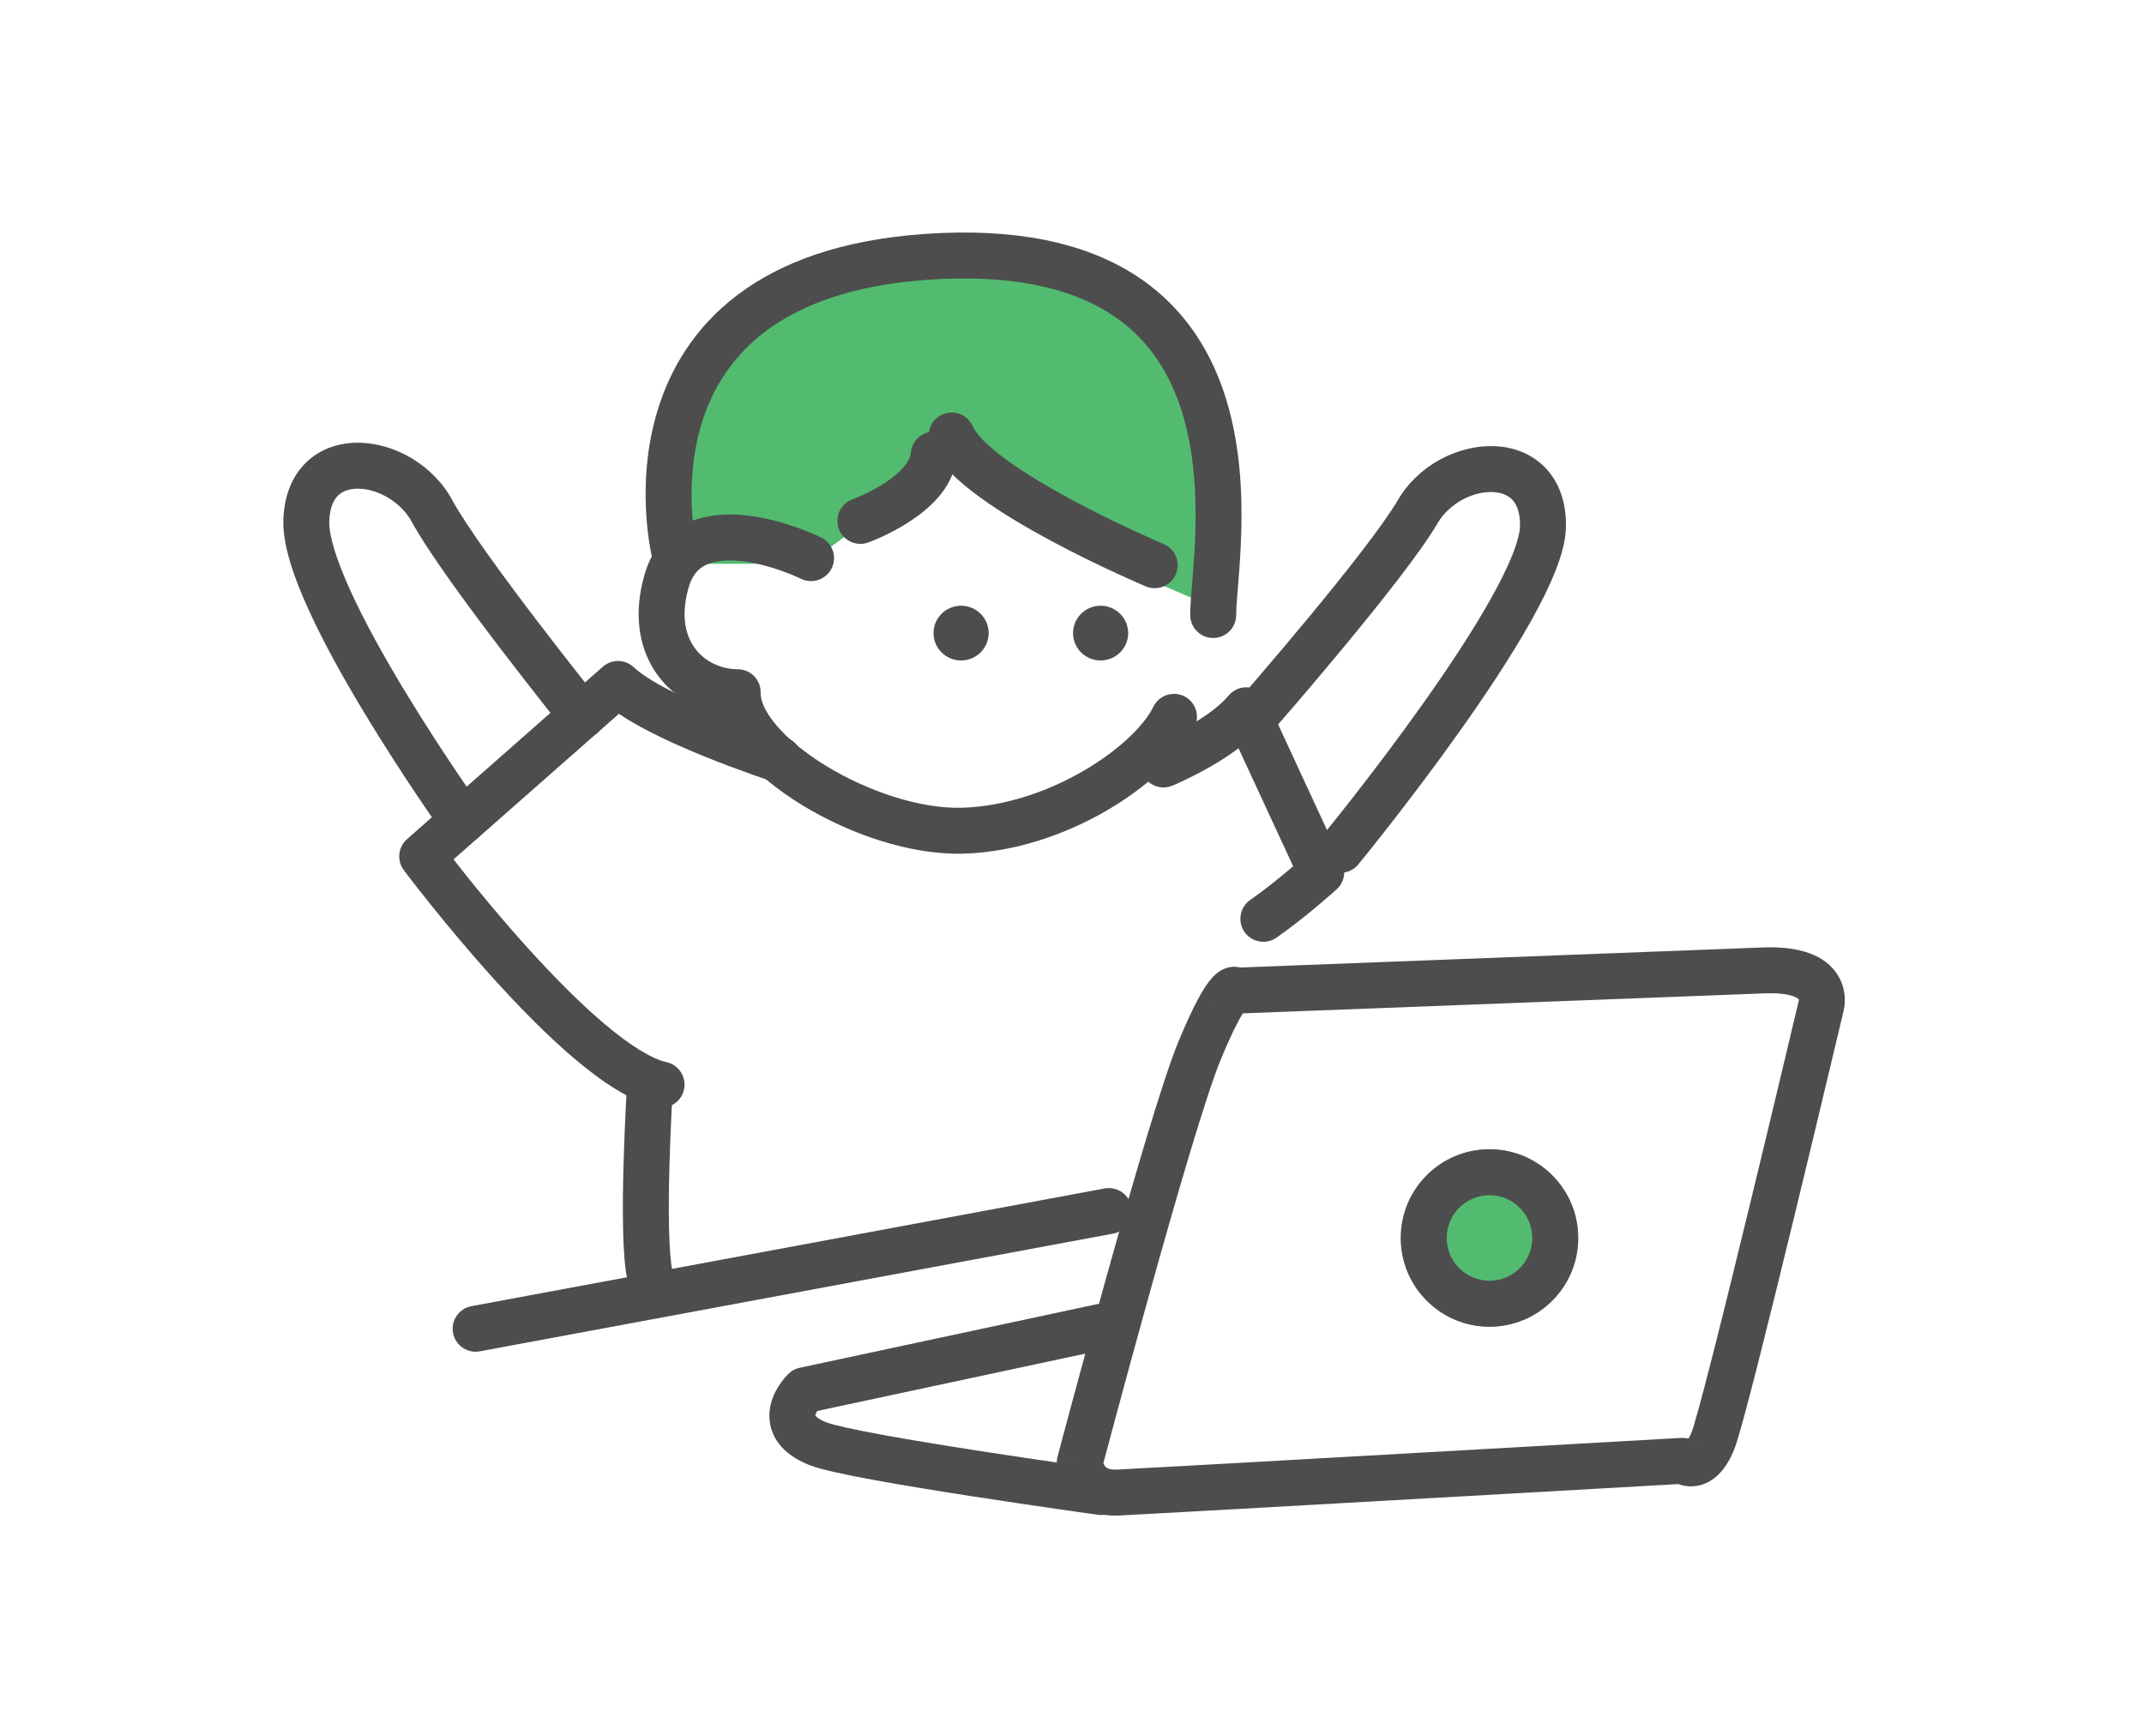
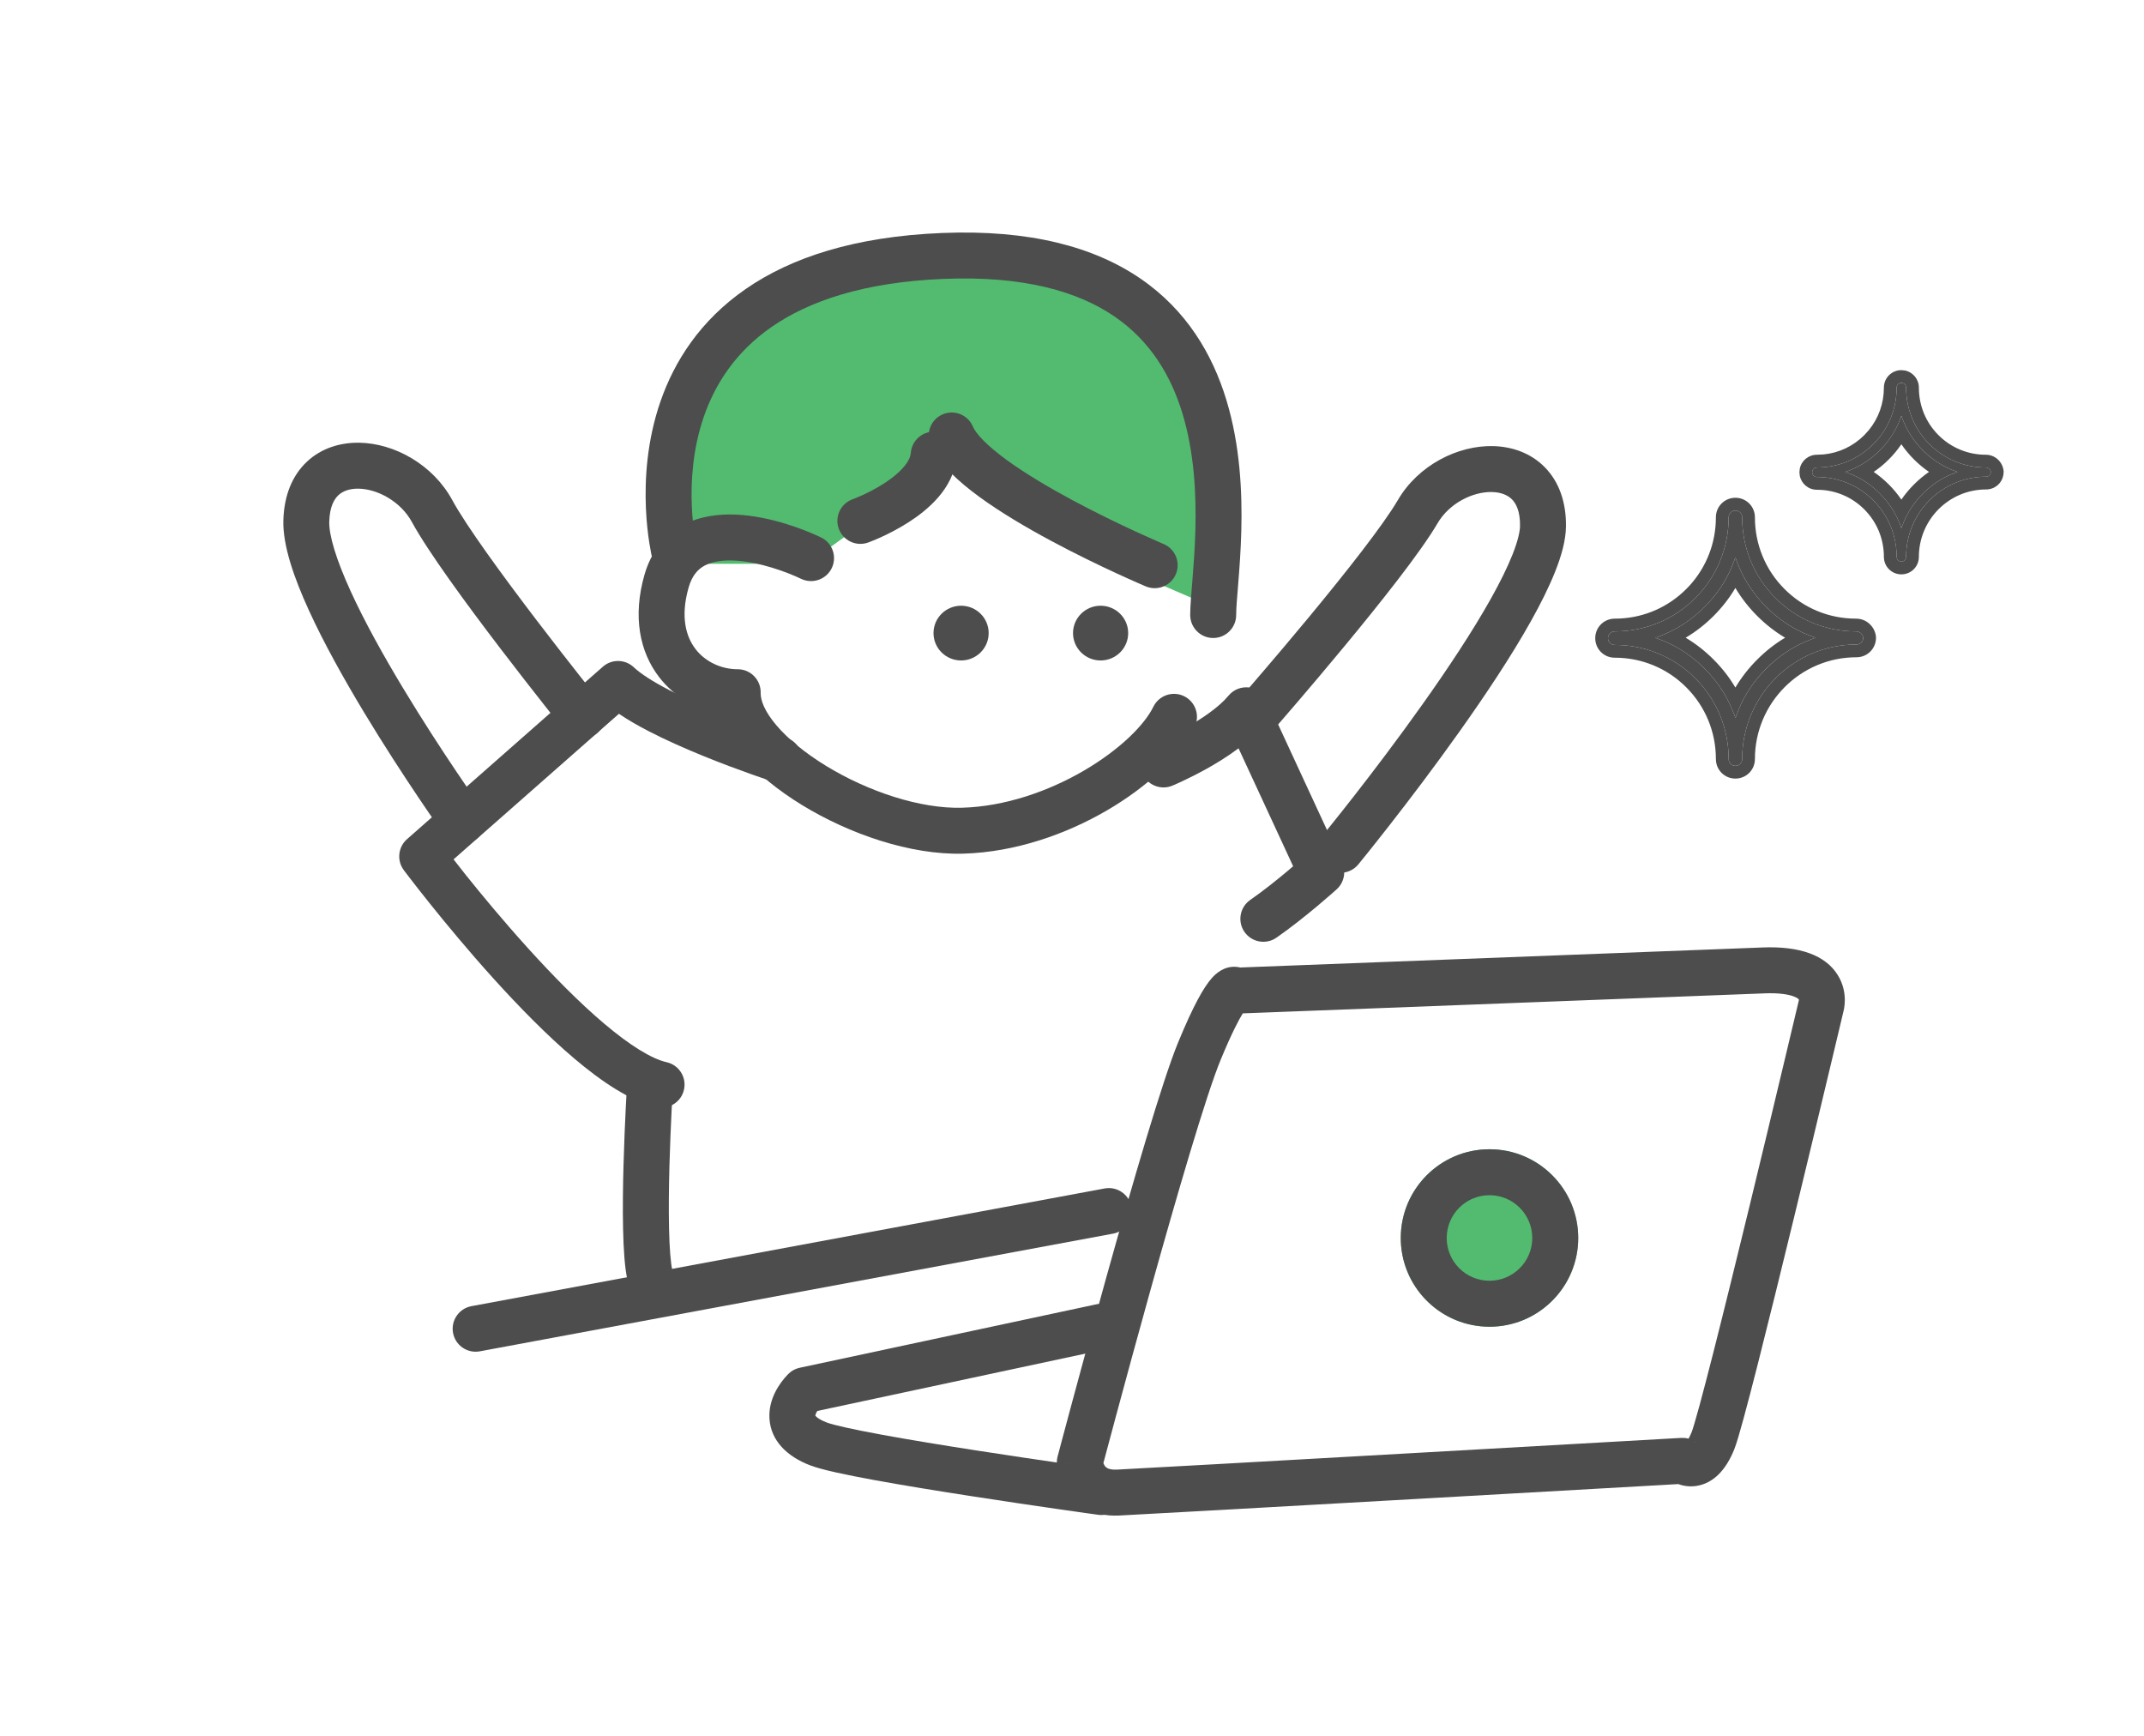
<svg xmlns="http://www.w3.org/2000/svg" width="84" height="68" viewBox="0 0 84 68" fill="none">
  <path d="M34.197 20.228L31.632 22.087H26.502L26.074 20.693L27.357 15.579L31.632 10.93L37.617 10L43.602 11.395L46.168 13.719L47.798 18.368V23.904L43.602 22.087L36.762 17.903L35.48 18.368L34.197 20.228Z" fill="#52BB70" />
  <path d="M37.654 25.873C38.251 25.873 38.735 25.393 38.735 24.801C38.735 24.209 38.251 23.729 37.654 23.729C37.058 23.729 36.574 24.209 36.574 24.801C36.574 25.393 37.058 25.873 37.654 25.873Z" fill="#4D4D4D" />
  <path d="M43.12 25.873C43.717 25.873 44.201 25.393 44.201 24.801C44.201 24.209 43.717 23.729 43.12 23.729C42.524 23.729 42.04 24.209 42.04 24.801C42.04 25.393 42.524 25.873 43.12 25.873Z" fill="#4D4D4D" />
-   <path d="M36.937 16.23C37.395 16.037 37.923 16.252 38.116 16.71C38.164 16.824 38.285 17.006 38.524 17.25C38.757 17.486 39.065 17.744 39.434 18.014C40.174 18.553 41.099 19.101 42.021 19.596C42.939 20.088 43.833 20.518 44.499 20.825C44.831 20.978 45.105 21.101 45.296 21.184C45.391 21.226 45.465 21.259 45.516 21.28C45.54 21.291 45.56 21.299 45.572 21.305C45.578 21.307 45.583 21.309 45.586 21.311C45.587 21.311 45.588 21.311 45.589 21.311C46.047 21.505 46.262 22.033 46.069 22.491C45.888 22.921 45.413 23.136 44.976 23.002L44.889 22.971L44.884 22.968C44.88 22.966 44.874 22.964 44.867 22.961C44.853 22.955 44.831 22.946 44.804 22.934C44.751 22.911 44.672 22.877 44.572 22.833C44.373 22.745 44.088 22.619 43.744 22.46C43.057 22.143 42.129 21.697 41.17 21.182C40.215 20.669 39.208 20.076 38.373 19.467C37.955 19.162 37.565 18.841 37.241 18.513C36.925 18.191 36.631 17.82 36.458 17.409C36.265 16.951 36.479 16.424 36.937 16.23Z" fill="#4D4D4D" />
+   <path d="M36.937 16.23C37.395 16.037 37.923 16.252 38.116 16.71C38.164 16.824 38.285 17.006 38.524 17.25C38.757 17.486 39.065 17.744 39.434 18.014C40.174 18.553 41.099 19.101 42.021 19.596C42.939 20.088 43.833 20.518 44.499 20.825C44.831 20.978 45.105 21.101 45.296 21.184C45.391 21.226 45.465 21.259 45.516 21.28C45.54 21.291 45.56 21.299 45.572 21.305C45.578 21.307 45.583 21.309 45.586 21.31C45.587 21.311 45.588 21.311 45.589 21.311C46.047 21.505 46.262 22.033 46.069 22.491C45.888 22.92 45.413 23.136 44.976 23.002L44.889 22.971L44.884 22.968C44.88 22.966 44.874 22.964 44.867 22.961C44.853 22.955 44.831 22.946 44.804 22.934C44.751 22.911 44.672 22.877 44.572 22.833C44.373 22.745 44.088 22.619 43.744 22.46C43.057 22.143 42.129 21.696 41.17 21.181C40.215 20.669 39.208 20.076 38.373 19.467C37.955 19.162 37.565 18.841 37.241 18.512C36.925 18.191 36.631 17.82 36.458 17.409C36.265 16.951 36.479 16.423 36.937 16.23Z" fill="#4D4D4D" />
  <path d="M28.849 20.16C30.193 20.222 31.535 20.751 32.165 21.052C32.613 21.266 32.803 21.803 32.589 22.252C32.374 22.7 31.837 22.89 31.388 22.676C30.851 22.419 29.762 22.005 28.767 21.959C28.276 21.936 27.883 22.007 27.601 22.16C27.35 22.297 27.118 22.533 26.98 23.013C26.647 24.175 26.883 24.955 27.255 25.433C27.645 25.936 28.271 26.217 28.903 26.217C29.146 26.217 29.378 26.315 29.547 26.489C29.717 26.663 29.809 26.899 29.802 27.142C29.795 27.423 29.947 27.857 30.417 28.411C30.872 28.948 31.546 29.502 32.363 30.002C34.013 31.011 36.061 31.69 37.694 31.642C39.37 31.594 41.066 31.004 42.459 30.193C43.876 29.368 44.844 28.393 45.187 27.688C45.405 27.241 45.943 27.055 46.39 27.272C46.837 27.49 47.023 28.029 46.805 28.476C46.24 29.636 44.929 30.838 43.365 31.749C41.775 32.675 39.787 33.382 37.746 33.441C35.662 33.501 33.27 32.667 31.424 31.538C30.493 30.968 29.655 30.296 29.044 29.574C28.634 29.09 28.284 28.534 28.113 27.936C27.244 27.758 26.418 27.289 25.834 26.538C25.055 25.537 24.784 24.141 25.25 22.517C25.512 21.602 26.041 20.959 26.744 20.578C27.416 20.213 28.171 20.129 28.849 20.16Z" fill="#4D4D4D" />
-   <path d="M46.631 24.092C46.631 23.737 46.677 23.226 46.721 22.686C46.766 22.123 46.816 21.468 46.834 20.755C46.872 19.323 46.785 17.701 46.327 16.196C45.873 14.703 45.063 13.354 43.659 12.395C42.251 11.433 40.146 10.797 36.979 10.925C33.803 11.054 31.672 11.812 30.239 12.802C28.814 13.788 28.017 15.051 27.579 16.312C27.138 17.585 27.063 18.861 27.105 19.832C27.125 20.315 27.175 20.715 27.218 20.99C27.24 21.127 27.259 21.233 27.273 21.302C27.28 21.337 27.286 21.362 27.289 21.377C27.291 21.385 27.292 21.39 27.292 21.393L27.293 21.394H27.292C27.409 21.877 27.113 22.363 26.63 22.48C26.147 22.597 25.66 22.3 25.543 21.817L26.418 21.605L25.543 21.816V21.815C25.543 21.814 25.543 21.812 25.542 21.811C25.542 21.808 25.54 21.805 25.539 21.801C25.538 21.793 25.535 21.782 25.532 21.769C25.527 21.743 25.518 21.706 25.509 21.66C25.49 21.567 25.466 21.434 25.44 21.269C25.388 20.938 25.33 20.47 25.306 19.91C25.258 18.794 25.339 17.276 25.878 15.722C26.421 14.156 27.43 12.557 29.215 11.322C30.994 10.091 33.48 9.267 36.906 9.127C40.34 8.988 42.86 9.669 44.675 10.909C46.495 12.152 47.507 13.889 48.049 15.671C48.588 17.441 48.673 19.282 48.633 20.802C48.613 21.566 48.561 22.26 48.515 22.831C48.467 23.424 48.432 23.831 48.432 24.092C48.432 24.589 48.029 24.993 47.532 24.993C47.035 24.993 46.631 24.589 46.631 24.092Z" fill="#4D4D4D" />
-   <path d="M69.045 37.116C70.525 37.058 71.514 37.421 71.999 38.193C72.225 38.554 72.278 38.917 72.278 39.175C72.278 39.305 72.265 39.416 72.251 39.499C72.243 39.54 72.236 39.576 72.229 39.604C72.228 39.609 72.226 39.614 72.225 39.619L72.223 39.628C72.221 39.635 72.219 39.646 72.215 39.661C72.208 39.691 72.198 39.735 72.184 39.793C72.157 39.908 72.116 40.078 72.065 40.295C71.962 40.727 71.815 41.346 71.636 42.093C71.279 43.588 70.799 45.595 70.301 47.643C69.804 49.691 69.289 51.781 68.867 53.443C68.656 54.274 68.466 55.001 68.313 55.563C68.166 56.102 68.038 56.545 67.951 56.765C67.637 57.556 67.148 58.107 66.459 58.211C66.169 58.254 65.923 58.2 65.749 58.137C65.748 58.138 65.746 58.138 65.744 58.138C65.591 58.147 65.368 58.16 65.084 58.176C64.514 58.209 63.699 58.255 62.716 58.31C60.752 58.422 58.117 58.572 55.439 58.723C50.087 59.026 44.546 59.337 43.837 59.37C42.806 59.417 42.135 58.957 41.77 58.396C41.605 58.142 41.516 57.892 41.469 57.711C41.445 57.618 41.431 57.539 41.421 57.478C41.417 57.448 41.414 57.422 41.412 57.401C41.41 57.391 41.409 57.382 41.409 57.374C41.408 57.37 41.408 57.365 41.408 57.362V57.354C41.412 57.353 41.472 57.349 42.305 57.291L41.408 57.353C41.401 57.255 41.41 57.156 41.435 57.061V57.06L41.436 57.058C41.437 57.057 41.437 57.054 41.438 57.051C41.44 57.045 41.441 57.035 41.445 57.022C41.452 56.997 41.462 56.96 41.475 56.911C41.501 56.813 41.539 56.668 41.588 56.484C41.687 56.115 41.828 55.585 42.002 54.941C42.349 53.652 42.825 51.904 43.337 50.065C44.354 46.42 45.542 42.323 46.163 40.823C46.754 39.392 47.162 38.667 47.486 38.307C47.622 38.157 47.948 37.835 48.439 37.876C48.492 37.88 48.542 37.889 48.589 37.901L69.045 37.117V37.116ZM69.116 38.914V38.915L48.691 39.698C48.534 39.95 48.255 40.476 47.827 41.51C47.258 42.884 46.102 46.85 45.071 50.548C44.56 52.381 44.086 54.124 43.74 55.41C43.567 56.053 43.425 56.581 43.328 56.948C43.288 57.097 43.255 57.22 43.23 57.313C43.242 57.347 43.258 57.383 43.278 57.414C43.306 57.458 43.341 57.49 43.388 57.515C43.434 57.539 43.541 57.581 43.755 57.571C44.452 57.539 49.976 57.229 55.336 56.925C58.015 56.774 60.65 56.625 62.615 56.513C63.597 56.458 64.412 56.411 64.981 56.379C65.266 56.362 65.489 56.35 65.641 56.342C65.717 56.337 65.776 56.334 65.815 56.332C65.835 56.331 65.85 56.329 65.86 56.329C65.865 56.328 65.868 56.329 65.871 56.329C65.872 56.329 65.873 56.328 65.874 56.328H65.874L66.035 56.334C66.076 56.339 66.115 56.349 66.155 56.359C66.188 56.302 66.231 56.219 66.278 56.101C66.32 55.994 66.421 55.66 66.577 55.09C66.726 54.542 66.912 53.826 67.123 53C67.543 51.347 68.055 49.264 68.552 47.218C69.049 45.174 69.529 43.169 69.885 41.675C70.063 40.929 70.21 40.31 70.313 39.879C70.364 39.663 70.405 39.493 70.432 39.378C70.446 39.32 70.456 39.276 70.463 39.247C70.467 39.232 70.469 39.22 70.471 39.213C70.472 39.209 70.473 39.207 70.473 39.205L70.474 39.202L70.488 39.149V39.151L70.487 39.153C70.486 39.155 70.485 39.157 70.485 39.159C70.484 39.162 70.484 39.164 70.483 39.167C70.481 39.172 70.481 39.176 70.48 39.179C70.478 39.185 70.477 39.189 70.477 39.19C70.477 39.189 70.478 39.183 70.478 39.175C70.478 39.158 70.475 39.151 70.474 39.15C70.474 39.15 70.467 39.138 70.443 39.119C70.418 39.099 70.366 39.066 70.272 39.032C70.078 38.96 69.723 38.89 69.116 38.914ZM66.472 56.512H66.473L66.471 56.511L66.469 56.51C66.468 56.508 66.467 56.508 66.465 56.507C66.463 56.504 66.459 56.503 66.457 56.501C66.451 56.497 66.447 56.493 66.442 56.49C66.433 56.483 66.424 56.478 66.415 56.473C66.409 56.47 66.403 56.467 66.397 56.464C66.422 56.479 66.448 56.494 66.472 56.512ZM47.675 39.312C47.649 39.273 47.625 39.232 47.605 39.188C47.605 39.189 47.606 39.191 47.607 39.192C47.608 39.194 47.609 39.197 47.61 39.199C47.612 39.203 47.614 39.207 47.617 39.212C47.621 39.221 47.626 39.23 47.631 39.24C47.642 39.259 47.654 39.279 47.667 39.3C47.67 39.304 47.673 39.308 47.675 39.312ZM47.675 39.312C47.689 39.333 47.707 39.355 47.726 39.378C47.709 39.356 47.691 39.335 47.675 39.312Z" fill="#4D4D4D" />
+   <path d="M46.631 24.092C46.631 23.737 46.677 23.226 46.721 22.686C46.766 22.123 46.816 21.468 46.834 20.755C46.872 19.323 46.785 17.701 46.327 16.196C45.873 14.703 45.063 13.353 43.66 12.395C42.251 11.433 40.146 10.797 36.979 10.925C33.803 11.054 31.672 11.812 30.239 12.802C28.814 13.788 28.017 15.051 27.579 16.312C27.138 17.585 27.063 18.86 27.105 19.832C27.125 20.315 27.175 20.715 27.218 20.99C27.24 21.127 27.259 21.233 27.273 21.302C27.28 21.337 27.286 21.362 27.289 21.377C27.291 21.385 27.292 21.39 27.292 21.393L27.293 21.394H27.292C27.409 21.877 27.113 22.363 26.63 22.48C26.147 22.597 25.66 22.3 25.543 21.817L26.418 21.605L25.543 21.816V21.815C25.543 21.814 25.543 21.812 25.542 21.811C25.542 21.808 25.54 21.805 25.539 21.801C25.538 21.793 25.535 21.782 25.532 21.769C25.527 21.742 25.518 21.706 25.509 21.66C25.49 21.567 25.466 21.434 25.44 21.269C25.388 20.938 25.33 20.47 25.306 19.91C25.258 18.794 25.339 17.276 25.878 15.722C26.421 14.156 27.43 12.557 29.215 11.322C30.994 10.091 33.48 9.266 36.906 9.127C40.34 8.988 42.86 9.669 44.675 10.909C46.495 12.152 47.507 13.889 48.049 15.671C48.588 17.441 48.673 19.282 48.633 20.802C48.613 21.566 48.561 22.26 48.515 22.831C48.467 23.424 48.432 23.831 48.432 24.092C48.432 24.589 48.029 24.993 47.532 24.993C47.035 24.993 46.631 24.589 46.631 24.092Z" fill="#4D4D4D" />
+   <path d="M69.045 37.116C70.525 37.058 71.514 37.421 71.999 38.193C72.225 38.554 72.278 38.917 72.278 39.175C72.278 39.305 72.265 39.416 72.251 39.499C72.243 39.54 72.236 39.576 72.229 39.604C72.228 39.609 72.226 39.614 72.225 39.619L72.223 39.628C72.221 39.635 72.219 39.646 72.215 39.661C72.208 39.691 72.198 39.735 72.184 39.793C72.157 39.908 72.116 40.078 72.065 40.295C71.962 40.727 71.815 41.346 71.636 42.093C71.279 43.588 70.799 45.595 70.301 47.643C69.804 49.69 69.289 51.781 68.867 53.443C68.656 54.274 68.466 55.001 68.313 55.563C68.166 56.102 68.038 56.545 67.951 56.765C67.637 57.556 67.148 58.107 66.459 58.211C66.169 58.254 65.923 58.2 65.749 58.137C65.748 58.137 65.746 58.138 65.744 58.138C65.591 58.147 65.368 58.16 65.084 58.176C64.514 58.209 63.699 58.254 62.716 58.31C60.752 58.422 58.117 58.572 55.439 58.723C50.087 59.026 44.546 59.337 43.837 59.37C42.806 59.417 42.135 58.957 41.77 58.396C41.605 58.142 41.516 57.892 41.469 57.711C41.445 57.618 41.431 57.539 41.421 57.478C41.417 57.448 41.414 57.422 41.412 57.401C41.41 57.391 41.409 57.382 41.409 57.374C41.408 57.37 41.408 57.365 41.408 57.362V57.354C41.412 57.353 41.472 57.349 42.305 57.291L41.408 57.353C41.401 57.255 41.41 57.156 41.435 57.061V57.06L41.436 57.058C41.437 57.057 41.437 57.054 41.438 57.051C41.44 57.045 41.441 57.035 41.445 57.022C41.452 56.997 41.462 56.96 41.475 56.911C41.501 56.813 41.539 56.668 41.588 56.484C41.687 56.115 41.828 55.585 42.002 54.941C42.349 53.652 42.825 51.904 43.337 50.065C44.354 46.42 45.542 42.323 46.163 40.823C46.754 39.392 47.162 38.667 47.486 38.307C47.622 38.157 47.948 37.835 48.439 37.876C48.492 37.88 48.542 37.889 48.589 37.901L69.045 37.117V37.116ZM69.116 38.914V38.915L48.691 39.698C48.534 39.95 48.255 40.476 47.827 41.51C47.258 42.884 46.102 46.85 45.071 50.548C44.56 52.381 44.086 54.124 43.74 55.41C43.567 56.053 43.425 56.581 43.328 56.948C43.288 57.097 43.255 57.22 43.23 57.313C43.242 57.347 43.258 57.382 43.278 57.414C43.306 57.458 43.341 57.49 43.388 57.515C43.434 57.539 43.541 57.581 43.755 57.571C44.452 57.539 49.976 57.228 55.336 56.925C58.015 56.774 60.65 56.625 62.615 56.513C63.597 56.458 64.412 56.411 64.981 56.379C65.266 56.362 65.489 56.35 65.641 56.341C65.717 56.337 65.776 56.334 65.815 56.332C65.835 56.331 65.85 56.329 65.86 56.329C65.865 56.328 65.868 56.329 65.871 56.329C65.872 56.329 65.873 56.328 65.874 56.328H65.874L66.035 56.334C66.076 56.339 66.115 56.349 66.155 56.359C66.188 56.302 66.231 56.219 66.278 56.101C66.32 55.994 66.421 55.66 66.577 55.09C66.726 54.542 66.912 53.826 67.123 53C67.543 51.347 68.055 49.264 68.552 47.218C69.049 45.174 69.529 43.169 69.885 41.675C70.063 40.929 70.21 40.31 70.313 39.879C70.364 39.663 70.405 39.493 70.432 39.378C70.446 39.32 70.456 39.276 70.463 39.247C70.467 39.232 70.469 39.22 70.471 39.212C70.472 39.209 70.473 39.206 70.473 39.205L70.474 39.202L70.488 39.149V39.151L70.487 39.153C70.486 39.155 70.485 39.157 70.485 39.159C70.484 39.162 70.484 39.164 70.483 39.167C70.481 39.172 70.481 39.176 70.48 39.179C70.478 39.185 70.477 39.189 70.477 39.19C70.477 39.189 70.478 39.183 70.478 39.175C70.478 39.158 70.475 39.151 70.474 39.15C70.474 39.15 70.467 39.138 70.443 39.119C70.418 39.099 70.366 39.066 70.272 39.032C70.078 38.96 69.723 38.89 69.116 38.914ZM66.472 56.512H66.473L66.471 56.511L66.469 56.509C66.468 56.508 66.467 56.507 66.465 56.507C66.463 56.504 66.459 56.502 66.457 56.501C66.451 56.497 66.447 56.493 66.442 56.49C66.433 56.483 66.424 56.478 66.415 56.473C66.409 56.47 66.403 56.467 66.397 56.464C66.422 56.479 66.448 56.494 66.472 56.512ZM47.675 39.312C47.649 39.273 47.625 39.232 47.605 39.188C47.605 39.189 47.606 39.191 47.607 39.192C47.608 39.194 47.609 39.197 47.61 39.199C47.612 39.203 47.614 39.207 47.617 39.212C47.621 39.221 47.626 39.23 47.631 39.24C47.642 39.259 47.654 39.279 47.667 39.3C47.67 39.304 47.673 39.308 47.675 39.312ZM47.675 39.312C47.689 39.333 47.707 39.355 47.726 39.378C47.709 39.356 47.691 39.335 47.675 39.312Z" fill="#4D4D4D" />
  <path d="M58.357 51.973C60.277 51.973 61.833 50.417 61.833 48.497C61.833 46.577 60.277 45.021 58.357 45.021C56.438 45.021 54.881 46.577 54.881 48.497C54.881 50.417 56.438 51.973 58.357 51.973Z" fill="#52BB70" />
  <path d="M60.033 48.497C60.032 47.571 59.282 46.821 58.357 46.821C57.431 46.821 56.681 47.571 56.681 48.497C56.681 49.422 57.431 50.172 58.357 50.172V51.973L58.178 51.968C56.342 51.875 54.881 50.356 54.881 48.497C54.882 46.577 56.437 45.021 58.357 45.021C60.276 45.021 61.833 46.577 61.833 48.497L61.829 48.675C61.736 50.512 60.217 51.973 58.357 51.973V50.172C59.282 50.172 60.033 49.422 60.033 48.497Z" fill="#4D4D4D" />
-   <path d="M25.523 41.592C26.019 41.623 26.396 42.05 26.365 42.546V42.55C26.365 42.552 26.364 42.557 26.364 42.562C26.363 42.573 26.363 42.589 26.361 42.61C26.359 42.653 26.355 42.716 26.351 42.798C26.341 42.96 26.329 43.195 26.314 43.481C26.286 44.054 26.251 44.834 26.228 45.661C26.206 46.49 26.195 47.36 26.212 48.115C26.229 48.895 26.275 49.475 26.344 49.77C26.456 50.255 26.154 50.738 25.67 50.85C25.186 50.962 24.702 50.661 24.59 50.177C24.474 49.679 24.429 48.926 24.412 48.154C24.394 47.357 24.406 46.455 24.43 45.612C24.453 44.767 24.488 43.973 24.517 43.391C24.531 43.1 24.544 42.861 24.554 42.695C24.558 42.612 24.562 42.547 24.564 42.503C24.566 42.481 24.567 42.464 24.567 42.452C24.568 42.447 24.568 42.442 24.568 42.439V42.434C24.599 41.938 25.027 41.561 25.523 41.592Z" fill="#4D4D4D" />
+   <path d="M25.523 41.592C26.019 41.623 26.396 42.05 26.365 42.546V42.55C26.365 42.552 26.364 42.557 26.364 42.562C26.363 42.573 26.363 42.589 26.361 42.61C26.359 42.653 26.355 42.716 26.351 42.798C26.341 42.96 26.329 43.195 26.314 43.481C26.286 44.054 26.251 44.834 26.228 45.661C26.206 46.49 26.195 47.36 26.212 48.115C26.229 48.895 26.275 49.475 26.344 49.77C26.456 50.255 26.154 50.738 25.67 50.85C25.186 50.962 24.702 50.661 24.59 50.176C24.474 49.679 24.429 48.926 24.412 48.154C24.394 47.357 24.406 46.455 24.43 45.612C24.453 44.767 24.488 43.973 24.517 43.391C24.531 43.1 24.544 42.861 24.554 42.695C24.558 42.612 24.562 42.547 24.564 42.503C24.566 42.481 24.567 42.464 24.567 42.452C24.568 42.446 24.568 42.442 24.568 42.439V42.434C24.599 41.938 25.027 41.561 25.523 41.592Z" fill="#4D4D4D" />
  <path d="M43.28 46.557C43.768 46.467 44.238 46.789 44.328 47.278C44.419 47.767 44.097 48.236 43.609 48.327L18.799 52.937C18.311 53.028 17.841 52.705 17.75 52.217C17.66 51.728 17.982 51.259 18.471 51.168L43.28 46.557Z" fill="#4D4D4D" />
-   <path d="M42.959 51.094C43.445 50.99 43.923 51.299 44.027 51.785C44.131 52.271 43.822 52.749 43.336 52.853L32.023 55.273C32.008 55.297 31.993 55.319 31.982 55.341C31.951 55.405 31.945 55.443 31.944 55.456C31.947 55.46 31.952 55.467 31.961 55.477C31.999 55.519 32.112 55.618 32.385 55.723C32.651 55.825 33.431 55.999 34.566 56.207C35.662 56.408 36.993 56.625 38.285 56.825C39.576 57.026 40.823 57.209 41.747 57.342C42.209 57.408 42.59 57.463 42.855 57.5C42.988 57.519 43.093 57.533 43.163 57.543C43.198 57.548 43.225 57.551 43.243 57.554C43.252 57.555 43.259 57.556 43.264 57.557C43.266 57.557 43.267 57.557 43.269 57.558H43.27C43.763 57.626 44.107 58.08 44.039 58.572C43.971 59.065 43.516 59.409 43.023 59.341L43.023 59.34C43.021 59.34 43.02 59.34 43.018 59.34C43.013 59.339 43.005 59.338 42.996 59.337C42.978 59.334 42.95 59.33 42.915 59.325C42.844 59.315 42.739 59.301 42.605 59.282C42.338 59.245 41.955 59.19 41.49 59.123C40.562 58.989 39.308 58.805 38.009 58.603C36.711 58.402 35.361 58.183 34.242 57.977C33.164 57.78 32.195 57.578 31.737 57.402C30.827 57.052 30.195 56.433 30.146 55.562C30.105 54.812 30.528 54.192 30.874 53.835L30.974 53.746C31.079 53.665 31.202 53.609 31.333 53.581L42.959 51.094Z" fill="#4D4D4D" />
+   <path d="M42.959 51.094C43.445 50.99 43.923 51.299 44.027 51.785C44.131 52.271 43.822 52.749 43.336 52.853L32.023 55.273C32.008 55.297 31.993 55.319 31.982 55.341C31.951 55.405 31.945 55.443 31.944 55.456C31.947 55.46 31.953 55.467 31.961 55.477C31.999 55.52 32.112 55.618 32.385 55.723C32.651 55.825 33.431 55.999 34.566 56.207C35.662 56.408 36.993 56.625 38.285 56.825C39.576 57.026 40.823 57.209 41.747 57.342C42.209 57.408 42.59 57.463 42.855 57.5C42.988 57.519 43.093 57.533 43.163 57.543C43.198 57.548 43.225 57.551 43.243 57.554C43.252 57.555 43.259 57.556 43.264 57.557C43.266 57.557 43.267 57.557 43.269 57.558H43.27C43.763 57.626 44.107 58.08 44.039 58.572C43.971 59.065 43.516 59.409 43.023 59.341L43.023 59.34C43.021 59.34 43.02 59.34 43.018 59.34C43.013 59.339 43.005 59.338 42.996 59.337C42.978 59.334 42.95 59.33 42.915 59.325C42.844 59.315 42.739 59.301 42.605 59.282C42.338 59.245 41.955 59.19 41.49 59.123C40.562 58.989 39.308 58.805 38.009 58.603C36.711 58.402 35.361 58.183 34.242 57.978C33.164 57.78 32.195 57.579 31.737 57.402C30.827 57.052 30.195 56.433 30.146 55.562C30.105 54.812 30.528 54.192 30.874 53.835L30.974 53.746C31.079 53.665 31.202 53.609 31.333 53.581L42.959 51.094Z" fill="#4D4D4D" />
  <path d="M36.654 16.914C37.149 16.954 37.519 17.388 37.479 17.883C37.426 18.538 37.111 19.076 36.758 19.484C36.406 19.892 35.972 20.22 35.58 20.47C35.182 20.724 34.795 20.917 34.51 21.047C34.367 21.112 34.246 21.161 34.16 21.196C34.117 21.213 34.082 21.227 34.057 21.236C34.045 21.241 34.035 21.245 34.027 21.248C34.023 21.249 34.02 21.25 34.017 21.251C34.016 21.251 34.015 21.251 34.014 21.252L34.013 21.253H34.012C33.545 21.421 33.029 21.177 32.861 20.71C32.693 20.242 32.936 19.726 33.404 19.558L33.42 19.552C33.435 19.547 33.46 19.537 33.492 19.524C33.556 19.498 33.652 19.459 33.767 19.407C34.001 19.301 34.308 19.147 34.613 18.953C34.922 18.756 35.199 18.535 35.397 18.306C35.595 18.077 35.673 17.888 35.685 17.739C35.725 17.244 36.159 16.874 36.654 16.914Z" fill="#4D4D4D" />
-   <path d="M23.686 26.065C24.033 25.813 24.516 25.84 24.833 26.141C25.099 26.393 25.581 26.703 26.224 27.036C26.85 27.361 27.566 27.676 28.251 27.954C28.933 28.232 29.573 28.469 30.043 28.636C30.277 28.719 30.469 28.785 30.601 28.83C30.667 28.853 30.718 28.87 30.753 28.881C30.77 28.887 30.783 28.891 30.792 28.894C30.796 28.895 30.799 28.896 30.8 28.897L30.802 28.898C31.275 29.052 31.534 29.56 31.38 30.032C31.225 30.505 30.717 30.763 30.245 30.608H30.243L30.228 30.604C30.218 30.6 30.204 30.595 30.185 30.589C30.148 30.576 30.093 30.558 30.023 30.534C29.884 30.487 29.684 30.418 29.44 30.331C28.953 30.158 28.286 29.913 27.572 29.622C26.86 29.332 26.089 28.994 25.396 28.635C24.997 28.428 24.601 28.201 24.249 27.962L17.77 33.665C17.908 33.842 18.069 34.05 18.253 34.28C18.872 35.053 19.729 36.087 20.683 37.142C21.64 38.2 22.68 39.262 23.669 40.098C24.689 40.962 25.537 41.481 26.118 41.611C26.603 41.721 26.907 42.202 26.798 42.687C26.689 43.172 26.208 43.476 25.723 43.367C24.683 43.133 23.548 42.353 22.506 41.472C21.432 40.563 20.331 39.435 19.348 38.349C18.363 37.26 17.483 36.196 16.849 35.405C16.532 35.01 16.276 34.682 16.099 34.452C16.011 34.337 15.941 34.247 15.894 34.185C15.871 34.154 15.853 34.13 15.84 34.113C15.834 34.105 15.829 34.098 15.826 34.094C15.824 34.092 15.823 34.09 15.822 34.089L15.821 34.088V34.087C15.54 33.711 15.595 33.183 15.947 32.873L23.619 26.118L23.686 26.065Z" fill="#4D4D4D" />
+   <path d="M23.686 26.064C24.033 25.813 24.516 25.84 24.833 26.141C25.099 26.393 25.581 26.703 26.224 27.036C26.85 27.361 27.566 27.676 28.251 27.954C28.933 28.232 29.573 28.469 30.043 28.636C30.277 28.719 30.469 28.785 30.601 28.83C30.667 28.852 30.718 28.87 30.753 28.881C30.77 28.887 30.783 28.891 30.792 28.894C30.796 28.895 30.799 28.896 30.8 28.897L30.802 28.898C31.275 29.052 31.534 29.56 31.38 30.032C31.225 30.505 30.717 30.762 30.245 30.608H30.243L30.228 30.604C30.218 30.6 30.204 30.595 30.185 30.589C30.148 30.576 30.093 30.558 30.023 30.534C29.884 30.487 29.684 30.418 29.44 30.331C28.953 30.158 28.286 29.913 27.572 29.622C26.86 29.332 26.089 28.994 25.396 28.635C24.997 28.428 24.601 28.201 24.249 27.962L17.77 33.665C17.908 33.842 18.069 34.05 18.253 34.28C18.872 35.053 19.729 36.087 20.683 37.142C21.64 38.199 22.68 39.262 23.669 40.098C24.689 40.962 25.537 41.481 26.118 41.611C26.603 41.721 26.907 42.202 26.798 42.687C26.689 43.172 26.208 43.476 25.723 43.367C24.683 43.133 23.548 42.353 22.506 41.472C21.432 40.563 20.331 39.435 19.348 38.349C18.363 37.26 17.483 36.196 16.849 35.405C16.532 35.01 16.276 34.682 16.099 34.452C16.011 34.337 15.941 34.247 15.894 34.185C15.871 34.154 15.853 34.13 15.84 34.113C15.834 34.105 15.829 34.098 15.826 34.094C15.824 34.092 15.823 34.09 15.822 34.089L15.821 34.088V34.087C15.54 33.711 15.595 33.183 15.947 32.873L23.619 26.118L23.686 26.064Z" fill="#4D4D4D" />
  <path d="M48.942 26.932C49.249 26.971 49.514 27.166 49.644 27.446L52.582 33.793C52.748 34.151 52.661 34.575 52.368 34.839V34.84L52.365 34.844C52.362 34.846 52.358 34.849 52.353 34.853C52.343 34.862 52.329 34.875 52.311 34.891C52.275 34.923 52.222 34.969 52.156 35.027C52.023 35.143 51.837 35.305 51.615 35.491C51.174 35.86 50.583 36.335 50.01 36.733C49.602 37.016 49.041 36.915 48.757 36.507C48.474 36.099 48.576 35.537 48.984 35.254C49.492 34.901 50.036 34.465 50.459 34.11C50.533 34.049 50.6 33.989 50.664 33.934L48.525 29.314C48.101 29.632 47.657 29.904 47.279 30.114C46.912 30.318 46.579 30.482 46.337 30.596C46.216 30.652 46.117 30.698 46.047 30.729C46.012 30.744 45.984 30.755 45.964 30.764C45.955 30.768 45.946 30.771 45.941 30.773C45.938 30.775 45.936 30.776 45.934 30.776L45.932 30.777H45.931V30.778C45.472 30.969 44.945 30.751 44.754 30.292C44.564 29.833 44.781 29.307 45.24 29.116L45.243 29.115C45.245 29.114 45.25 29.111 45.257 29.108C45.271 29.102 45.294 29.093 45.323 29.08C45.381 29.055 45.466 29.016 45.573 28.966C45.787 28.866 46.082 28.72 46.404 28.541C47.076 28.167 47.759 27.704 48.132 27.252C48.329 27.013 48.635 26.892 48.942 26.932Z" fill="#4D4D4D" />
-   <path d="M14.062 17.343C15.456 17.361 16.967 18.206 17.719 19.59C18.273 20.61 19.696 22.556 21.028 24.303C21.685 25.164 22.305 25.958 22.762 26.537C22.989 26.825 23.176 27.06 23.306 27.223C23.37 27.304 23.422 27.368 23.456 27.411C23.473 27.432 23.486 27.448 23.495 27.458C23.5 27.464 23.503 27.468 23.505 27.471C23.506 27.472 23.506 27.473 23.507 27.474C23.818 27.861 23.758 28.429 23.37 28.741C23.007 29.033 22.486 28.996 22.166 28.671L22.105 28.603L22.104 28.602C22.103 28.601 22.103 28.599 22.102 28.598C22.099 28.595 22.095 28.591 22.091 28.585C22.082 28.574 22.068 28.557 22.051 28.536C22.016 28.492 21.964 28.427 21.898 28.345C21.767 28.18 21.579 27.942 21.349 27.651C20.889 27.067 20.262 26.266 19.598 25.396C18.289 23.68 16.772 21.616 16.138 20.45C15.701 19.646 14.791 19.152 14.04 19.143C13.684 19.139 13.425 19.242 13.257 19.4C13.095 19.552 12.917 19.848 12.9 20.431C12.885 20.967 13.168 21.913 13.738 23.161C14.287 24.362 15.035 25.703 15.797 26.966C16.557 28.227 17.321 29.394 17.895 30.248C18.183 30.675 18.422 31.022 18.589 31.262C18.672 31.382 18.738 31.476 18.782 31.538C18.804 31.57 18.822 31.594 18.833 31.61C18.839 31.618 18.843 31.623 18.846 31.627C18.847 31.629 18.848 31.63 18.849 31.631V31.632C19.137 32.037 19.044 32.599 18.64 32.888C18.235 33.177 17.674 33.083 17.385 32.679H17.384V32.678L17.383 32.677C17.382 32.676 17.381 32.674 17.379 32.671C17.376 32.667 17.371 32.66 17.365 32.652C17.353 32.635 17.335 32.609 17.311 32.577C17.265 32.511 17.197 32.414 17.111 32.29C16.94 32.044 16.695 31.689 16.402 31.253C15.817 30.383 15.036 29.189 14.256 27.895C13.478 26.605 12.691 25.199 12.102 23.91C11.533 22.667 11.073 21.377 11.102 20.38C11.128 19.43 11.439 18.638 12.023 18.088C12.601 17.545 13.347 17.334 14.062 17.343Z" fill="#4D4D4D" />
-   <path d="M58.511 17.476C59.228 17.496 59.965 17.736 60.522 18.302C61.086 18.875 61.367 19.68 61.353 20.631C61.346 21.177 61.171 21.784 60.937 22.374C60.697 22.981 60.365 23.647 59.981 24.332C59.213 25.704 58.201 27.222 57.205 28.625C56.206 30.032 55.21 31.34 54.465 32.295C54.092 32.773 53.781 33.164 53.563 33.436C53.454 33.572 53.368 33.677 53.309 33.749C53.28 33.785 53.257 33.813 53.242 33.832C53.234 33.842 53.228 33.849 53.224 33.854C53.222 33.856 53.221 33.858 53.219 33.86L53.218 33.862H53.218C52.902 34.246 52.335 34.302 51.951 33.987C51.567 33.671 51.511 33.103 51.827 32.719L51.828 32.718L51.847 32.694C51.862 32.676 51.884 32.649 51.912 32.615C51.969 32.545 52.052 32.441 52.159 32.308C52.373 32.042 52.679 31.658 53.046 31.188C53.781 30.246 54.76 28.961 55.738 27.583C56.719 26.202 57.688 24.744 58.411 23.453C58.773 22.807 59.064 22.218 59.264 21.712C59.469 21.191 59.55 20.826 59.553 20.606C59.562 20.025 59.396 19.723 59.24 19.565C59.077 19.4 58.82 19.285 58.462 19.275C57.706 19.254 56.782 19.713 56.325 20.494C55.654 21.642 54.056 23.647 52.68 25.309C51.982 26.153 51.323 26.929 50.84 27.494C50.598 27.776 50.4 28.006 50.261 28.165C50.192 28.245 50.138 28.308 50.101 28.35C50.083 28.371 50.069 28.388 50.059 28.399C50.055 28.404 50.051 28.408 50.049 28.41C50.047 28.412 50.046 28.414 50.046 28.414L50.045 28.415C49.718 28.79 49.15 28.828 48.775 28.501C48.401 28.174 48.362 27.605 48.689 27.231L48.69 27.23C48.691 27.229 48.691 27.228 48.692 27.227C48.694 27.224 48.698 27.221 48.703 27.215C48.712 27.205 48.726 27.189 48.744 27.168C48.78 27.127 48.833 27.066 48.901 26.988C49.037 26.83 49.233 26.602 49.472 26.323C49.952 25.763 50.604 24.995 51.294 24.162C52.696 22.468 54.188 20.581 54.77 19.585C55.567 18.222 57.117 17.438 58.511 17.476Z" fill="#4D4D4D" />
+   <path d="M14.062 17.343C15.456 17.36 16.967 18.206 17.719 19.59C18.273 20.61 19.696 22.556 21.028 24.303C21.685 25.164 22.305 25.958 22.762 26.537C22.989 26.825 23.176 27.06 23.306 27.223C23.37 27.304 23.422 27.368 23.456 27.41C23.473 27.432 23.486 27.448 23.495 27.458C23.5 27.464 23.503 27.468 23.505 27.471C23.506 27.472 23.506 27.473 23.507 27.474C23.818 27.861 23.758 28.429 23.37 28.741C23.007 29.032 22.486 28.996 22.166 28.671L22.105 28.603L22.104 28.602C22.103 28.601 22.103 28.599 22.102 28.598C22.099 28.595 22.095 28.591 22.091 28.585C22.082 28.574 22.068 28.557 22.051 28.535C22.016 28.492 21.964 28.427 21.898 28.345C21.767 28.18 21.579 27.942 21.349 27.651C20.889 27.067 20.262 26.266 19.598 25.396C18.289 23.68 16.772 21.616 16.138 20.45C15.701 19.646 14.791 19.152 14.04 19.143C13.684 19.139 13.425 19.242 13.257 19.4C13.095 19.552 12.917 19.848 12.9 20.431C12.885 20.967 13.168 21.913 13.738 23.16C14.287 24.362 15.035 25.703 15.797 26.966C16.557 28.227 17.321 29.394 17.895 30.248C18.182 30.675 18.422 31.022 18.589 31.262C18.672 31.382 18.738 31.476 18.782 31.538C18.804 31.57 18.822 31.594 18.833 31.61C18.839 31.617 18.843 31.623 18.846 31.627C18.847 31.629 18.848 31.63 18.849 31.631V31.632C19.137 32.037 19.044 32.599 18.64 32.888C18.235 33.177 17.674 33.083 17.385 32.679H17.384V32.678L17.383 32.677C17.382 32.676 17.381 32.673 17.379 32.671C17.376 32.667 17.371 32.66 17.365 32.652C17.353 32.635 17.335 32.609 17.311 32.577C17.265 32.511 17.197 32.414 17.111 32.29C16.94 32.044 16.695 31.689 16.402 31.253C15.817 30.383 15.036 29.189 14.256 27.895C13.478 26.604 12.691 25.199 12.102 23.91C11.533 22.666 11.073 21.377 11.102 20.38C11.128 19.43 11.439 18.638 12.023 18.088C12.601 17.545 13.347 17.334 14.062 17.343Z" fill="#4D4D4D" />
+   <path d="M58.511 17.476C59.228 17.496 59.965 17.736 60.522 18.302C61.086 18.875 61.367 19.68 61.353 20.631C61.346 21.177 61.171 21.784 60.937 22.374C60.697 22.981 60.365 23.647 59.981 24.332C59.213 25.705 58.201 27.222 57.205 28.625C56.206 30.032 55.21 31.34 54.465 32.295C54.092 32.773 53.781 33.164 53.563 33.436C53.454 33.572 53.368 33.677 53.309 33.749C53.28 33.785 53.257 33.814 53.242 33.833C53.234 33.842 53.228 33.849 53.224 33.854C53.222 33.856 53.221 33.858 53.219 33.86L53.218 33.862H53.218C52.902 34.246 52.335 34.302 51.951 33.987C51.567 33.671 51.511 33.103 51.827 32.719L51.828 32.718L51.847 32.694C51.862 32.676 51.884 32.65 51.912 32.615C51.969 32.545 52.052 32.441 52.159 32.308C52.373 32.042 52.679 31.658 53.046 31.188C53.781 30.246 54.76 28.961 55.738 27.583C56.719 26.202 57.688 24.744 58.411 23.453C58.773 22.807 59.064 22.218 59.264 21.712C59.469 21.191 59.55 20.826 59.553 20.606C59.562 20.025 59.396 19.723 59.24 19.565C59.077 19.4 58.82 19.285 58.462 19.275C57.706 19.254 56.782 19.713 56.325 20.494C55.654 21.642 54.056 23.647 52.68 25.309C51.982 26.153 51.323 26.929 50.84 27.494C50.598 27.776 50.4 28.006 50.261 28.166C50.192 28.245 50.138 28.308 50.101 28.35C50.083 28.371 50.069 28.388 50.059 28.399C50.055 28.404 50.051 28.408 50.049 28.411C50.047 28.412 50.046 28.414 50.046 28.415L50.045 28.416C49.718 28.79 49.15 28.828 48.775 28.501C48.401 28.174 48.362 27.605 48.689 27.231L48.69 27.23C48.691 27.229 48.691 27.228 48.692 27.227C48.694 27.224 48.698 27.221 48.703 27.215C48.712 27.205 48.726 27.189 48.744 27.168C48.78 27.127 48.833 27.066 48.901 26.988C49.037 26.83 49.233 26.602 49.472 26.323C49.952 25.763 50.604 24.995 51.294 24.162C52.696 22.468 54.188 20.581 54.77 19.585C55.567 18.222 57.117 17.438 58.511 17.476Z" fill="#4D4D4D" />
+   <path d="M72.719 24.735C71.529 24.735 70.405 24.271 69.562 23.427C68.719 22.583 68.256 21.458 68.256 20.265C68.256 20.116 68.141 20 67.992 20C67.843 20 67.727 20.116 67.727 20.265C67.727 21.457 67.264 22.583 66.422 23.427C65.579 24.272 64.455 24.735 63.265 24.735C63.116 24.735 63 24.851 63 25C63 25.149 63.116 25.265 63.265 25.265C64.454 25.265 65.578 25.729 66.422 26.573C67.265 27.417 67.727 28.542 67.727 29.735C67.727 29.884 67.843 30 67.992 30C68.14 30 68.256 29.884 68.256 29.735C68.256 27.269 70.256 25.248 72.735 25.248C72.884 25.248 73 25.133 73 24.983C72.983 24.851 72.868 24.735 72.719 24.735ZM70.785 25.116C70.19 25.364 69.661 25.728 69.198 26.192C68.735 26.655 68.372 27.185 68.124 27.781C68.074 27.897 68.041 28.013 67.992 28.129C67.959 28.013 67.909 27.898 67.859 27.781C67.612 27.185 67.248 26.655 66.785 26.192C66.322 25.728 65.794 25.364 65.198 25.116C65.083 25.066 64.967 25.033 64.851 24.983C64.967 24.95 65.082 24.9 65.198 24.851C65.794 24.602 66.322 24.238 66.785 23.775C67.248 23.311 67.612 22.781 67.859 22.185C67.909 22.069 67.942 21.954 67.992 21.837C68.025 21.953 68.074 22.069 68.124 22.185C68.372 22.781 68.735 23.311 69.198 23.775C69.661 24.238 70.19 24.602 70.785 24.851C70.901 24.9 71.016 24.933 71.132 24.983C71 25.033 70.901 25.066 70.785 25.116Z" fill="#4D4D4D" />
+   <path d="M67.732 29.789C67.753 29.893 67.833 29.974 67.938 29.995L67.991 30C68.121 30 68.227 29.911 68.251 29.789L68.256 29.735C68.256 27.346 70.133 25.375 72.504 25.254L72.735 25.248C72.865 25.248 72.971 25.16 72.995 25.037L73 24.983C72.985 24.867 72.895 24.764 72.772 24.74L72.719 24.735C71.603 24.735 70.545 24.327 69.723 23.581L69.561 23.428C68.718 22.583 68.256 21.457 68.256 20.265C68.256 20.116 68.14 20 67.991 20C67.843 20 67.727 20.116 67.727 20.265C67.727 21.456 67.264 22.583 66.422 23.428L66.261 23.581C65.438 24.328 64.381 24.735 63.265 24.735C63.116 24.735 63 24.851 63 25C63 25.149 63.115 25.265 63.265 25.265C64.454 25.265 65.579 25.728 66.422 26.572C67.265 27.417 67.727 28.543 67.727 29.735L67.732 29.789ZM67.992 21.837C68.025 21.953 68.074 22.069 68.124 22.186C68.372 22.782 68.736 23.311 69.198 23.774C69.661 24.238 70.19 24.602 70.785 24.851C70.901 24.9 71.017 24.934 71.133 24.983C71.001 25.033 70.901 25.066 70.785 25.116C70.19 25.364 69.661 25.728 69.198 26.191C68.735 26.655 68.372 27.185 68.124 27.781C68.074 27.897 68.042 28.013 67.992 28.129C67.959 28.013 67.909 27.898 67.859 27.781C67.642 27.26 67.337 26.789 66.954 26.369L66.785 26.191C66.322 25.728 65.793 25.364 65.198 25.116C65.083 25.066 64.967 25.033 64.851 24.983C64.966 24.95 65.082 24.9 65.198 24.851C65.719 24.633 66.189 24.327 66.608 23.943L66.785 23.774C67.248 23.311 67.612 22.782 67.859 22.186C67.909 22.07 67.942 21.953 67.992 21.837ZM67.991 23.032C67.756 23.43 67.47 23.796 67.139 24.128C66.807 24.46 66.441 24.746 66.043 24.982C66.441 25.219 66.807 25.506 67.139 25.839C67.47 26.171 67.756 26.536 67.991 26.934C68.227 26.536 68.513 26.171 68.845 25.839C69.177 25.506 69.541 25.219 69.939 24.982C69.542 24.746 69.176 24.46 68.845 24.128C68.513 23.796 68.227 23.43 67.991 23.032ZM68.756 20.265C68.756 21.326 69.166 22.324 69.915 23.074C70.664 23.824 71.661 24.235 72.719 24.235C73.137 24.235 73.45 24.555 73.496 24.92L73.5 24.951V24.983C73.5 25.409 73.16 25.748 72.735 25.748C70.534 25.748 68.756 27.543 68.756 29.735C68.756 30.161 68.416 30.5 67.991 30.5C67.565 30.5 67.227 30.158 67.227 29.735C67.227 28.674 66.816 27.676 66.067 26.926C65.318 26.176 64.322 25.765 63.265 25.765C62.864 25.765 62.542 25.465 62.504 25.078L62.5 25L62.504 24.921C62.543 24.533 62.867 24.235 63.265 24.235L63.462 24.23C64.446 24.183 65.365 23.777 66.067 23.074L66.204 22.931C66.866 22.199 67.227 21.258 67.227 20.265C67.227 19.84 67.567 19.5 67.991 19.5C68.418 19.5 68.756 19.842 68.756 20.265Z" fill="#4D4D4D" />
+   <path d="M77.803 18.314C76.97 18.314 76.183 17.99 75.593 17.399C75.003 16.808 74.679 16.02 74.679 15.186C74.679 15.082 74.599 15 74.494 15C74.39 15 74.309 15.081 74.309 15.186C74.309 16.02 73.985 16.808 73.395 17.399C72.805 17.99 72.019 18.314 71.185 18.314C71.081 18.314 71 18.395 71 18.5C71 18.604 71.081 18.686 71.185 18.686C72.018 18.686 72.805 19.01 73.395 19.601C73.985 20.192 74.309 20.98 74.309 21.814C74.309 21.919 74.39 22 74.494 22C74.598 22 74.679 21.919 74.679 21.814C74.679 20.088 76.079 18.674 77.815 18.674C77.919 18.674 78 18.593 78 18.488C77.988 18.395 77.907 18.314 77.803 18.314ZM76.45 18.581C76.033 18.755 75.663 19.01 75.339 19.334C75.015 19.659 74.76 20.029 74.587 20.447C74.552 20.528 74.529 20.609 74.494 20.69C74.471 20.609 74.436 20.528 74.402 20.447C74.228 20.029 73.974 19.659 73.65 19.334C73.326 19.01 72.956 18.755 72.539 18.581C72.458 18.546 72.377 18.523 72.296 18.488C72.377 18.465 72.457 18.43 72.539 18.395C72.956 18.222 73.326 17.967 73.65 17.642C73.974 17.318 74.228 16.947 74.402 16.53C74.436 16.449 74.459 16.367 74.494 16.286C74.517 16.367 74.552 16.448 74.587 16.53C74.76 16.947 75.015 17.318 75.339 17.642C75.663 17.967 76.033 18.222 76.45 18.395C76.53 18.43 76.611 18.453 76.693 18.488C76.6 18.523 76.531 18.546 76.45 18.581Z" fill="#4D4D4D" />
+   <path d="M74.494 16.286C74.517 16.367 74.552 16.448 74.587 16.529C74.76 16.947 75.015 17.318 75.339 17.643C75.663 17.967 76.033 18.222 76.449 18.395C76.53 18.43 76.611 18.453 76.692 18.488C76.6 18.523 76.53 18.546 76.449 18.581C76.033 18.755 75.663 19.01 75.339 19.334C75.015 19.659 74.76 20.03 74.587 20.447C74.552 20.528 74.529 20.609 74.494 20.69C74.471 20.61 74.436 20.529 74.401 20.447C74.228 20.03 73.973 19.659 73.649 19.334C73.326 19.01 72.956 18.755 72.539 18.581C72.458 18.546 72.377 18.523 72.296 18.488C72.377 18.465 72.458 18.43 72.539 18.395C72.956 18.222 73.326 17.967 73.649 17.643C73.973 17.318 74.228 16.947 74.401 16.529C74.436 16.448 74.459 16.367 74.494 16.286ZM74.494 17.403C74.35 17.615 74.187 17.812 74.004 17.995C73.821 18.179 73.622 18.343 73.41 18.487C73.622 18.632 73.82 18.798 74.004 18.981C74.186 19.164 74.351 19.361 74.494 19.572C74.638 19.361 74.803 19.164 74.985 18.981C75.169 18.798 75.365 18.632 75.577 18.487C75.366 18.343 75.168 18.178 74.985 17.995C74.802 17.812 74.638 17.615 74.494 17.403ZM75.18 15.185C75.18 15.889 75.451 16.549 75.947 17.046C76.443 17.542 77.102 17.814 77.803 17.814C78.176 17.814 78.455 18.101 78.496 18.426L78.5 18.457V18.488C78.5 18.869 78.195 19.174 77.814 19.174C76.357 19.174 75.18 20.362 75.18 21.814C75.18 22.195 74.874 22.5 74.494 22.5C74.112 22.5 73.809 22.193 73.809 21.814C73.809 21.111 73.537 20.451 73.041 19.954C72.545 19.458 71.886 19.186 71.186 19.186C70.851 19.186 70.577 18.95 70.514 18.638L70.5 18.5L70.514 18.361C70.577 18.048 70.853 17.814 71.186 17.814L71.446 17.802C72.049 17.743 72.607 17.48 73.041 17.046L73.217 16.852C73.601 16.384 73.809 15.8 73.809 15.185C73.809 14.805 74.114 14.5 74.494 14.5L74.633 14.514C74.947 14.577 75.18 14.854 75.18 15.185ZM74.309 15.185C74.309 16.02 73.985 16.808 73.395 17.399C72.805 17.991 72.019 18.314 71.186 18.314C71.082 18.314 71 18.395 71 18.5C71 18.604 71.081 18.686 71.186 18.686C72.018 18.686 72.805 19.01 73.395 19.601C73.986 20.192 74.309 20.98 74.309 21.814L74.323 21.888C74.342 21.932 74.377 21.967 74.421 21.985L74.494 22C74.572 22 74.637 21.954 74.665 21.888L74.68 21.814C74.68 20.092 76.073 18.68 77.803 18.674H77.814C77.892 18.674 77.957 18.628 77.985 18.561L78 18.488C77.989 18.399 77.913 18.322 77.814 18.316L77.803 18.314C76.97 18.314 76.183 17.99 75.593 17.399C75.04 16.845 74.721 16.118 74.684 15.342L74.68 15.185C74.68 15.082 74.599 15 74.494 15C74.39 15 74.309 15.081 74.309 15.185Z" fill="#4D4D4D" />
</svg>
